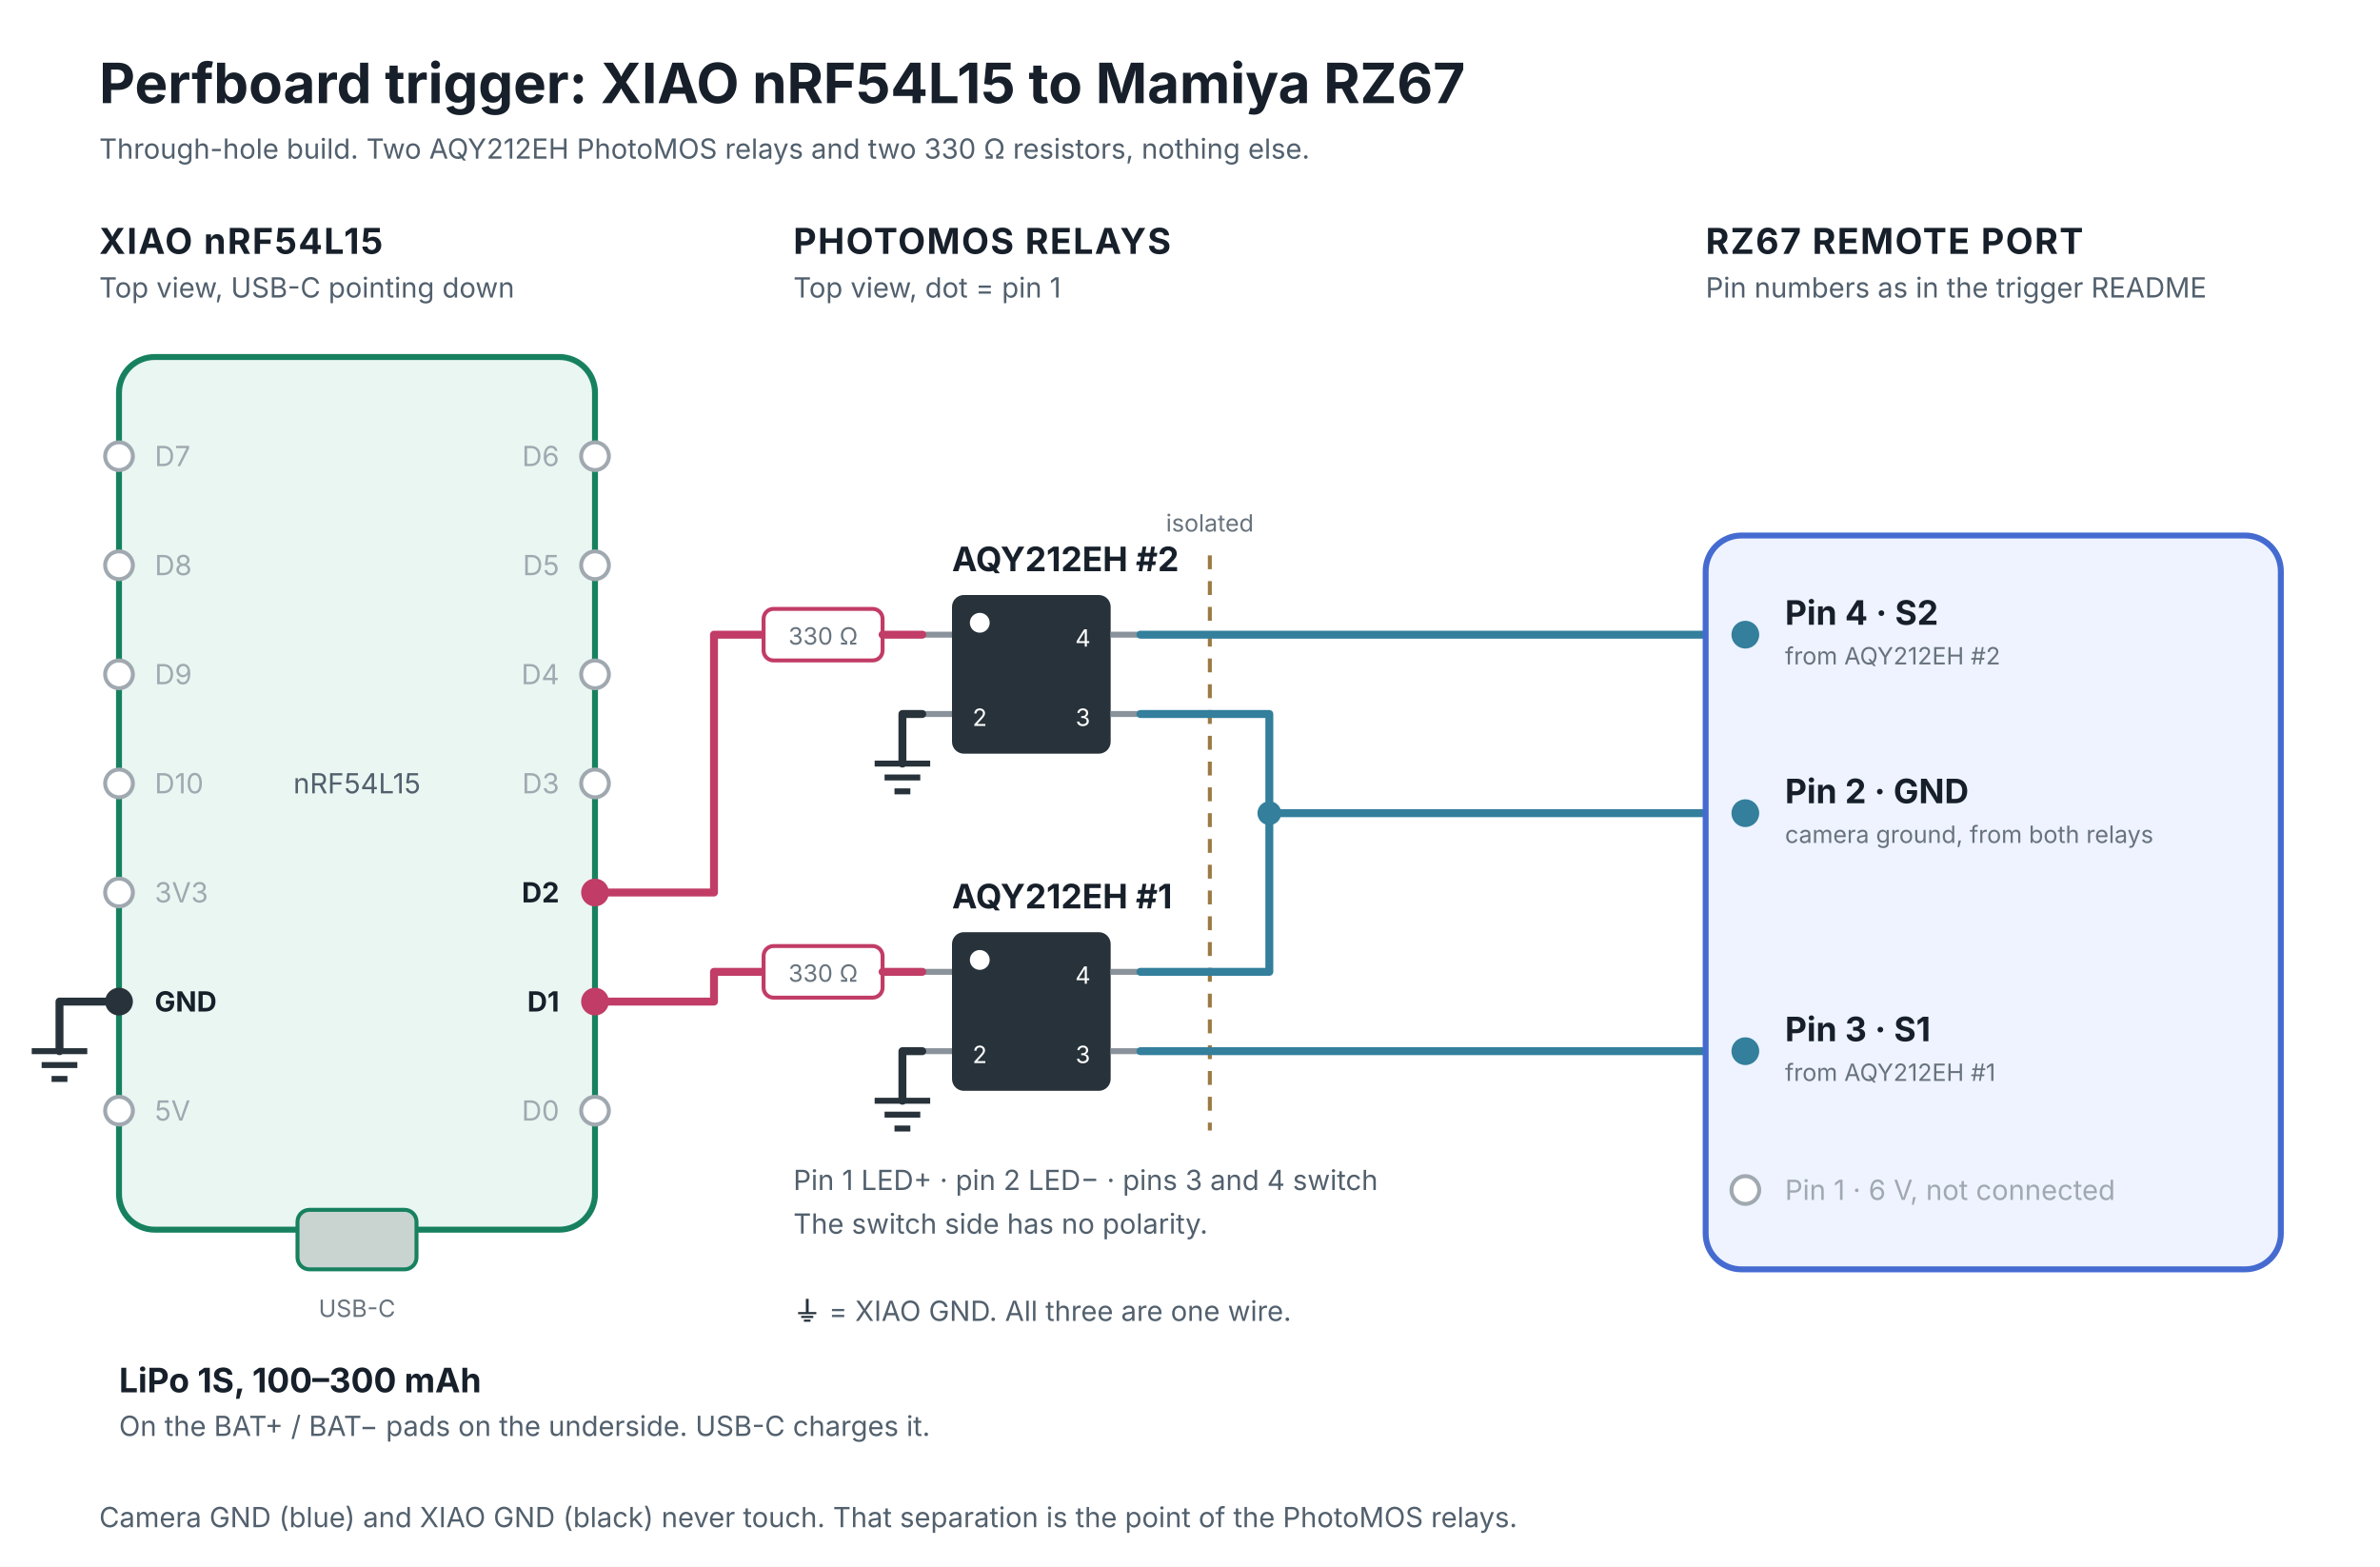
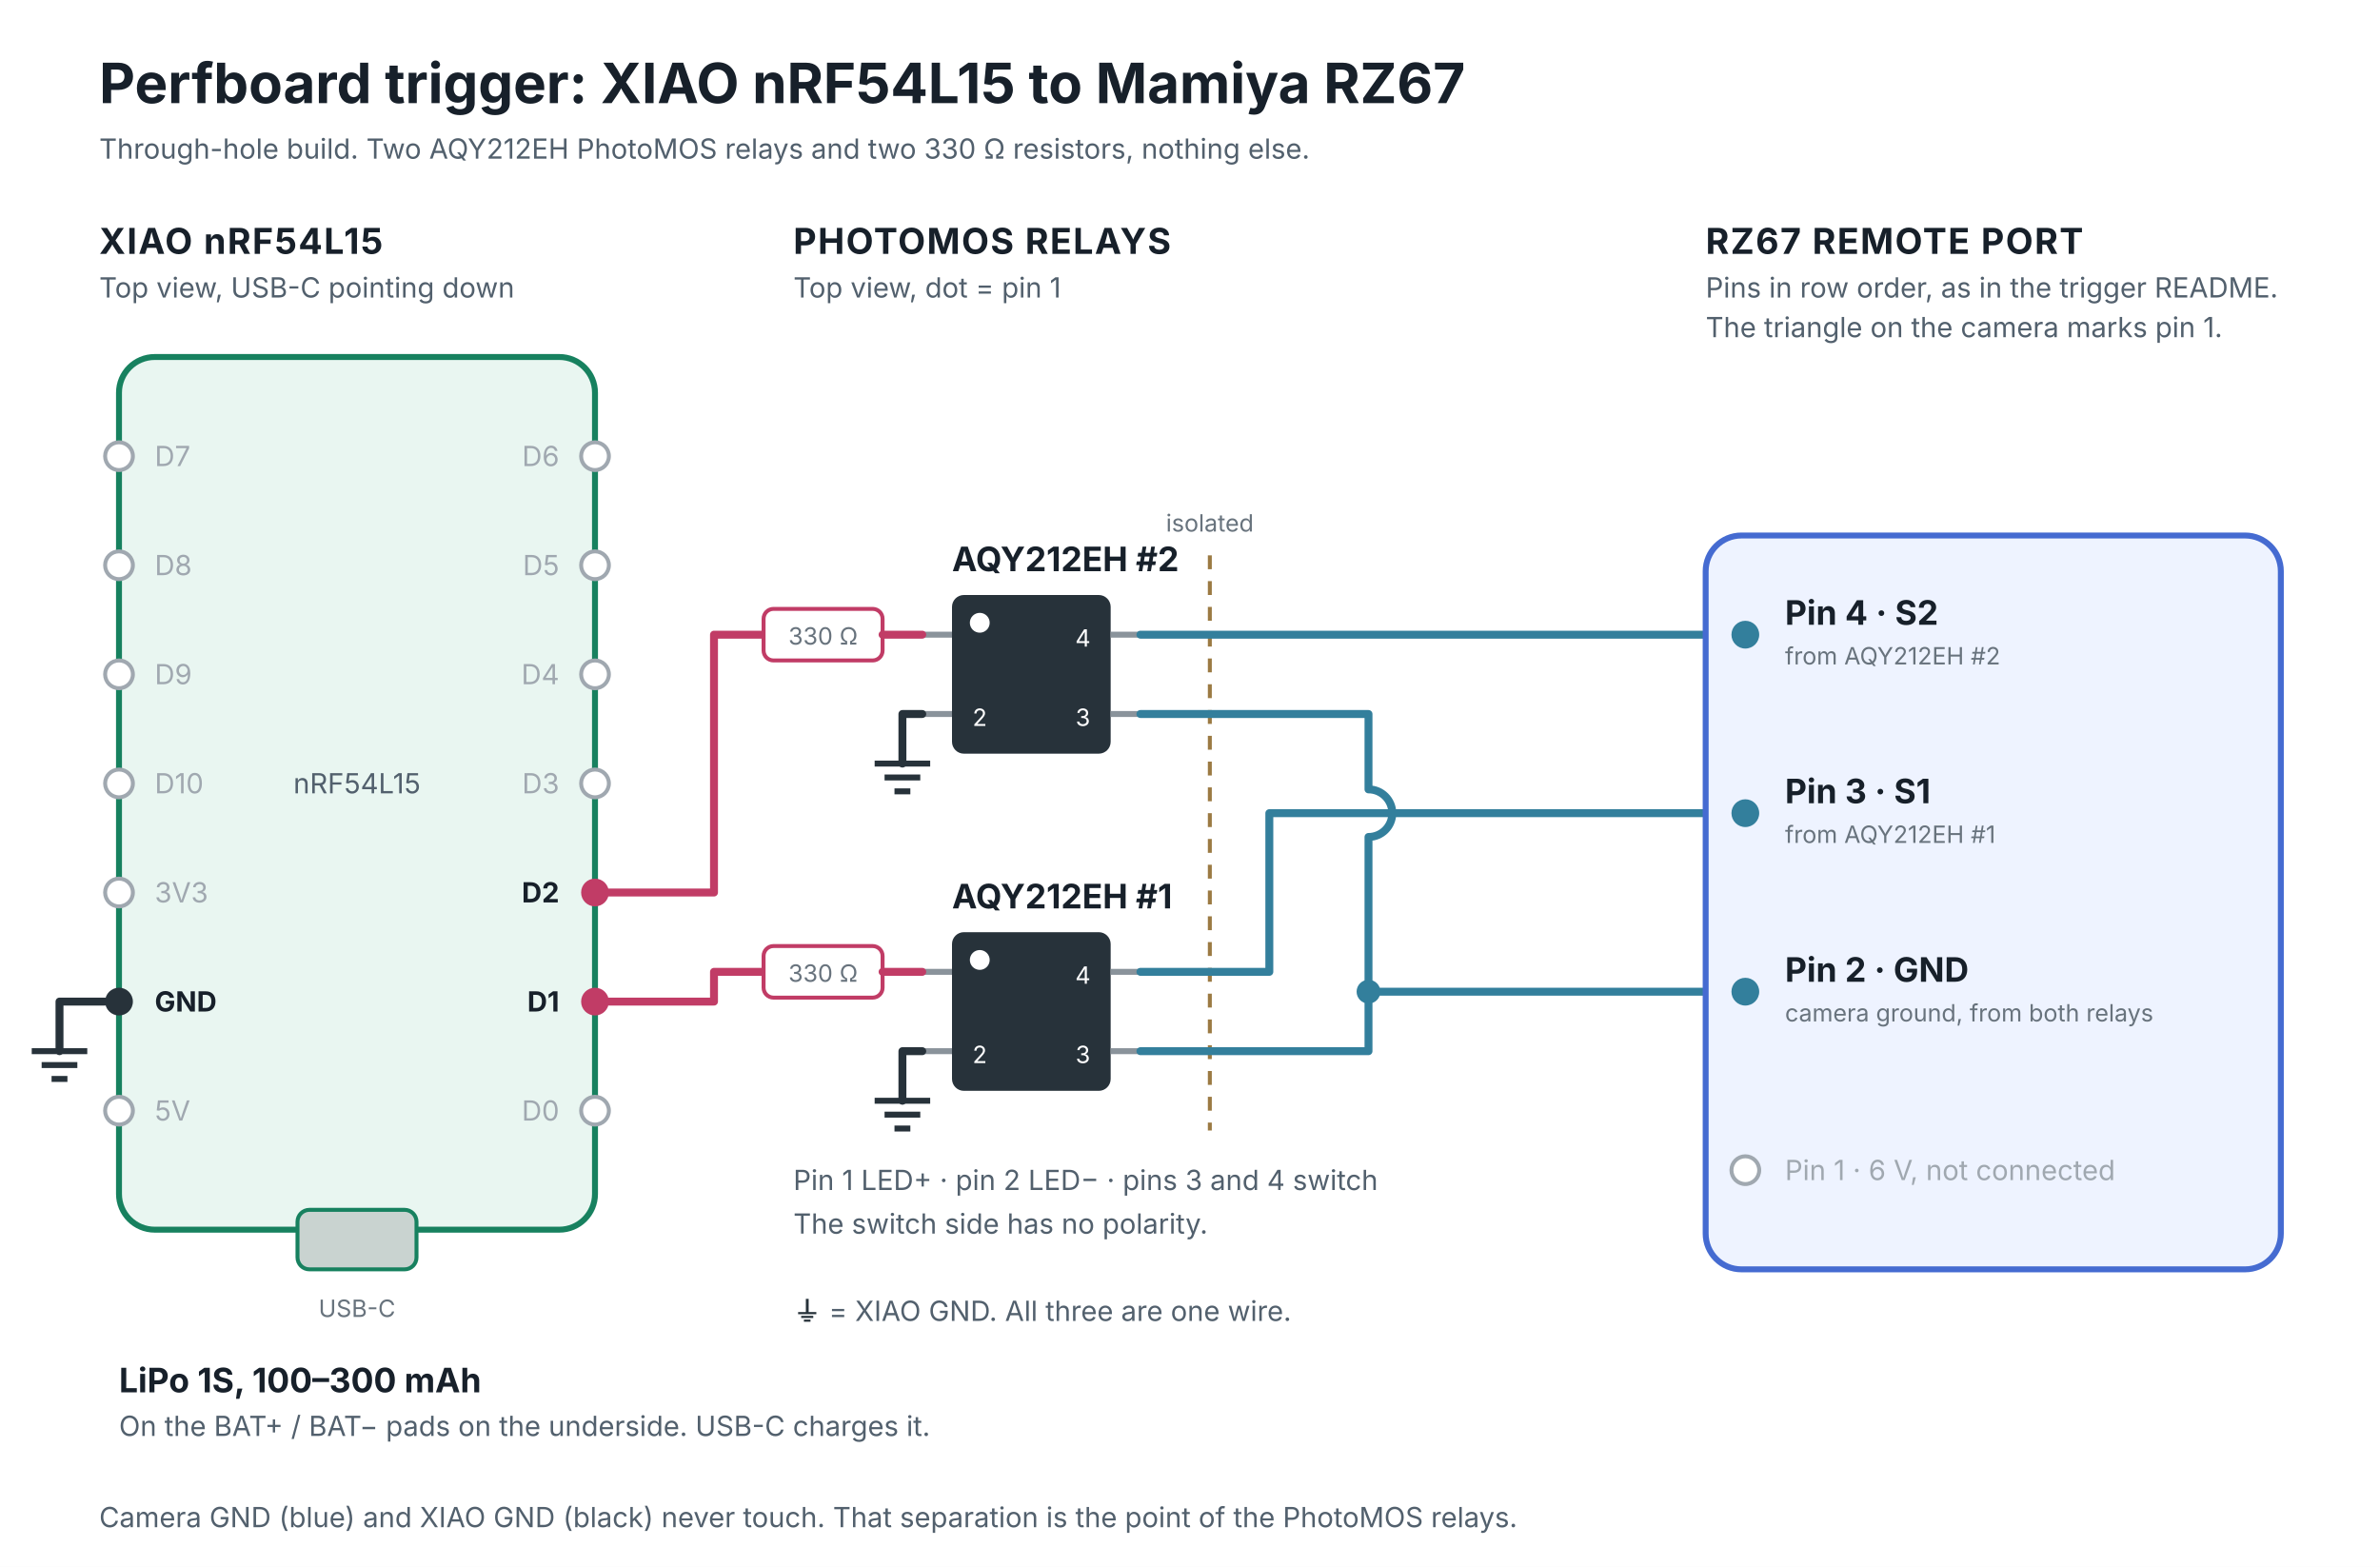
<svg xmlns="http://www.w3.org/2000/svg" width="1200" height="790" viewBox="0 0 1200 790" role="img" aria-labelledby="title description">
  <defs>
    <style>
      text { font-family: Inter, ui-sans-serif, system-ui, -apple-system, BlinkMacSystemFont, "Segoe UI", sans-serif; fill: #17202a; }
      .title { font-size: 28px; font-weight: 700; }
      .section { font-size: 18px; font-weight: 700; letter-spacing: .04em; }
      .label { font-size: 17px; font-weight: 650; }
      .small { font-size: 14px; fill: #52606d; }
      .tiny { font-size: 12px; fill: #68737d; }
      .pin { font-size: 14px; font-weight: 650; }
      .off { font-size: 14px; fill: #a0a8b0; }
      .board { fill: #e9f6f1; stroke: #17815f; stroke-width: 3; }
      .photo { fill: #fff7e8; stroke: #d88718; stroke-width: 3; }
      .camera { fill: #eef3ff; stroke: #456bd1; stroke-width: 3; }
      .drv { fill: none; stroke: #c13c66; stroke-width: 4; stroke-linecap: round; stroke-linejoin: round; }
      .gnd { fill: none; stroke: #27323a; stroke-width: 4; stroke-linecap: round; stroke-linejoin: round; }
      .out { fill: none; stroke: #337f9c; stroke-width: 4; stroke-linecap: round; stroke-linejoin: round; }
      .res { fill: #fff; stroke: #c13c66; stroke-width: 2; }
      .dip { fill: #27323a; }
      .leg { stroke: #8a939b; stroke-width: 3; }
    </style>
  </defs>
  <rect width="1200" height="790" fill="#fff" />
  <text x="50" y="52" class="title">Perfboard trigger: XIAO nRF54L15 to Mamiya RZ67</text>
  <text x="50" y="80" class="small">Through-hole build. Two AQY212EH PhotoMOS relays and two 330 Ω resistors, nothing else.</text>
  <text x="50" y="128" class="section">XIAO nRF54L15</text>
  <text x="50" y="150" class="small">Top view, USB-C pointing down</text>
  <rect x="60" y="180" width="240" height="440" rx="18" class="board" />
  <rect x="150" y="610" width="60" height="30" rx="6" fill="#c9d3d0" stroke="#17815f" stroke-width="2" />
  <text x="180" y="664" text-anchor="middle" class="tiny">USB-C</text>
  <text x="180" y="400" text-anchor="middle" class="small">nRF54L15</text>
  <circle cx="60" cy="560" r="7" fill="#fff" stroke="#a0a8b0" stroke-width="2" />
  <text x="78" y="565" class="off">5V</text>
  <circle cx="60" cy="505" r="7" fill="#27323a" />
  <text x="78" y="510" class="pin">GND</text>
  <circle cx="60" cy="450" r="7" fill="#fff" stroke="#a0a8b0" stroke-width="2" />
  <text x="78" y="455" class="off">3V3</text>
  <circle cx="60" cy="395" r="7" fill="#fff" stroke="#a0a8b0" stroke-width="2" />
  <text x="78" y="400" class="off">D10</text>
  <circle cx="60" cy="340" r="7" fill="#fff" stroke="#a0a8b0" stroke-width="2" />
  <text x="78" y="345" class="off">D9</text>
  <circle cx="60" cy="285" r="7" fill="#fff" stroke="#a0a8b0" stroke-width="2" />
  <text x="78" y="290" class="off">D8</text>
  <circle cx="60" cy="230" r="7" fill="#fff" stroke="#a0a8b0" stroke-width="2" />
  <text x="78" y="235" class="off">D7</text>
  <circle cx="300" cy="560" r="7" fill="#fff" stroke="#a0a8b0" stroke-width="2" />
  <text x="282" y="565" text-anchor="end" class="off">D0</text>
  <circle cx="300" cy="505" r="7" fill="#c13c66" />
  <text x="282" y="510" text-anchor="end" class="pin">D1</text>
  <circle cx="300" cy="450" r="7" fill="#c13c66" />
  <text x="282" y="455" text-anchor="end" class="pin">D2</text>
  <circle cx="300" cy="395" r="7" fill="#fff" stroke="#a0a8b0" stroke-width="2" />
  <text x="282" y="400" text-anchor="end" class="off">D3</text>
  <circle cx="300" cy="340" r="7" fill="#fff" stroke="#a0a8b0" stroke-width="2" />
  <text x="282" y="345" text-anchor="end" class="off">D4</text>
  <circle cx="300" cy="285" r="7" fill="#fff" stroke="#a0a8b0" stroke-width="2" />
  <text x="282" y="290" text-anchor="end" class="off">D5</text>
  <circle cx="300" cy="230" r="7" fill="#fff" stroke="#a0a8b0" stroke-width="2" />
  <text x="282" y="235" text-anchor="end" class="off">D6</text>
  <polyline points="53,505 30,505 30,530" class="gnd" />
  <line x1="16" y1="530" x2="44" y2="530" stroke="#27323a" stroke-width="3" />
  <line x1="21" y1="537" x2="39" y2="537" stroke="#27323a" stroke-width="3" />
  <line x1="26" y1="544" x2="34" y2="544" stroke="#27323a" stroke-width="3" />
  <text x="60" y="702" class="label">LiPo 1S, 100–300 mAh</text>
  <text x="60" y="724" class="small">On the BAT+ / BAT− pads on the underside. USB-C charges it.</text>
  <text x="400" y="128" class="section">PHOTOMOS RELAYS</text>
  <text x="400" y="150" class="small">Top view, dot = pin 1</text>
  <text x="480" y="288" class="label">AQY212EH #2</text>
  <rect x="480" y="300" width="80" height="80" rx="6" class="dip" />
  <circle cx="494" cy="314" r="5" fill="#fff" />
  <line x1="465" y1="320" x2="480" y2="320" class="leg" />
  <line x1="465" y1="360" x2="480" y2="360" class="leg" />
  <line x1="560" y1="320" x2="575" y2="320" class="leg" />
  <line x1="560" y1="360" x2="575" y2="360" class="leg" />
  <text x="494" y="366" text-anchor="middle" class="tiny" style="fill:#fff">2</text>
  <text x="546" y="326" text-anchor="middle" class="tiny" style="fill:#fff">4</text>
  <text x="546" y="366" text-anchor="middle" class="tiny" style="fill:#fff">3</text>
  <text x="480" y="458" class="label">AQY212EH #1</text>
  <rect x="480" y="470" width="80" height="80" rx="6" class="dip" />
  <circle cx="494" cy="484" r="5" fill="#fff" />
  <line x1="465" y1="490" x2="480" y2="490" class="leg" />
  <line x1="465" y1="530" x2="480" y2="530" class="leg" />
  <line x1="560" y1="490" x2="575" y2="490" class="leg" />
  <line x1="560" y1="530" x2="575" y2="530" class="leg" />
  <text x="494" y="536" text-anchor="middle" class="tiny" style="fill:#fff">2</text>
  <text x="546" y="496" text-anchor="middle" class="tiny" style="fill:#fff">4</text>
  <text x="546" y="536" text-anchor="middle" class="tiny" style="fill:#fff">3</text>
  <text x="400" y="600" class="small">Pin 1 LED+ · pin 2 LED− · pins 3 and 4 switch</text>
  <text x="400" y="622" class="small">The switch side has no polarity.</text>
  <polyline points="307,450 360,450 360,320 385,320" class="drv" />
  <rect x="385" y="307" width="60" height="26" rx="5" class="res" />
  <text x="415" y="325" text-anchor="middle" class="tiny">330 Ω</text>
  <line x1="445" y1="320" x2="465" y2="320" class="drv" />
  <polyline points="307,505 360,505 360,490 385,490" class="drv" />
  <rect x="385" y="477" width="60" height="26" rx="5" class="res" />
  <text x="415" y="495" text-anchor="middle" class="tiny">330 Ω</text>
  <line x1="445" y1="490" x2="465" y2="490" class="drv" />
  <polyline points="465,360 455,360 455,385" class="gnd" />
  <line x1="441" y1="385" x2="469" y2="385" stroke="#27323a" stroke-width="3" />
  <line x1="446" y1="392" x2="464" y2="392" stroke="#27323a" stroke-width="3" />
  <line x1="451" y1="399" x2="459" y2="399" stroke="#27323a" stroke-width="3" />
  <polyline points="465,530 455,530 455,555" class="gnd" />
  <line x1="441" y1="555" x2="469" y2="555" stroke="#27323a" stroke-width="3" />
  <line x1="446" y1="562" x2="464" y2="562" stroke="#27323a" stroke-width="3" />
  <line x1="451" y1="569" x2="459" y2="569" stroke="#27323a" stroke-width="3" />
  <text x="400" y="666" class="small">
    <tspan font-weight="700" fill="#27323a">⏚</tspan> = XIAO GND. All three are one wire.</text>
  <line x1="610" y1="280" x2="610" y2="570" stroke="#9b7a43" stroke-width="2" stroke-dasharray="7 6" />
  <text x="610" y="268" text-anchor="middle" class="tiny">isolated</text>
  <line x1="575" y1="320" x2="880" y2="320" class="out" />
-   <polyline points="575,360 640,360 640,410 880,410" class="out" />
-   <polyline points="575,490 640,490 640,410" class="out" />
-   <circle cx="640" cy="410" r="6" fill="#337f9c" />
-   <line x1="575" y1="530" x2="880" y2="530" class="out" />
+   <polyline points="575,490 640,490 640,410 880,410" class="out" />
+   <path d="M575,360 H690 V398 A12,12 0 0 1 690,422 V500 H880" class="out" />
+   <polyline points="575,530 690,530 690,500" class="out" />
+   <circle cx="690" cy="500" r="6" fill="#337f9c" />
  <text x="860" y="128" class="section">RZ67 REMOTE PORT</text>
-   <text x="860" y="150" class="small">Pin numbers as in the trigger README</text>
+   <text x="860" y="150" class="small">Pins in row order, as in the trigger README.</text>
+   <text x="860" y="170" class="small">The triangle on the camera marks pin 1.</text>
  <rect x="860" y="270" width="290" height="370" rx="18" class="camera" />
  <circle cx="880" cy="320" r="7" fill="#337f9c" />
  <text x="900" y="315" class="label">Pin 4 · S2</text>
  <text x="900" y="335" class="tiny">from AQY212EH #2</text>
  <circle cx="880" cy="410" r="7" fill="#337f9c" />
-   <text x="900" y="405" class="label">Pin 2 · GND</text>
-   <text x="900" y="425" class="tiny">camera ground, from both relays</text>
-   <circle cx="880" cy="530" r="7" fill="#337f9c" />
-   <text x="900" y="525" class="label">Pin 3 · S1</text>
-   <text x="900" y="545" class="tiny">from AQY212EH #1</text>
-   <circle cx="880" cy="600" r="7" fill="#fff" stroke="#a0a8b0" stroke-width="2" />
-   <text x="900" y="605" class="off">Pin 1 · 6 V, not connected</text>
+   <text x="900" y="405" class="label">Pin 3 · S1</text>
+   <text x="900" y="425" class="tiny">from AQY212EH #1</text>
+   <circle cx="880" cy="500" r="7" fill="#337f9c" />
+   <text x="900" y="495" class="label">Pin 2 · GND</text>
+   <text x="900" y="515" class="tiny">camera ground, from both relays</text>
+   <circle cx="880" cy="590" r="7" fill="#fff" stroke="#a0a8b0" stroke-width="2" />
+   <text x="900" y="595" class="off">Pin 1 · 6 V, not connected</text>
  <text x="50" y="770" class="small">Camera GND (blue) and XIAO GND (black) never touch. That separation is the point of the PhotoMOS relays.</text>
</svg>
